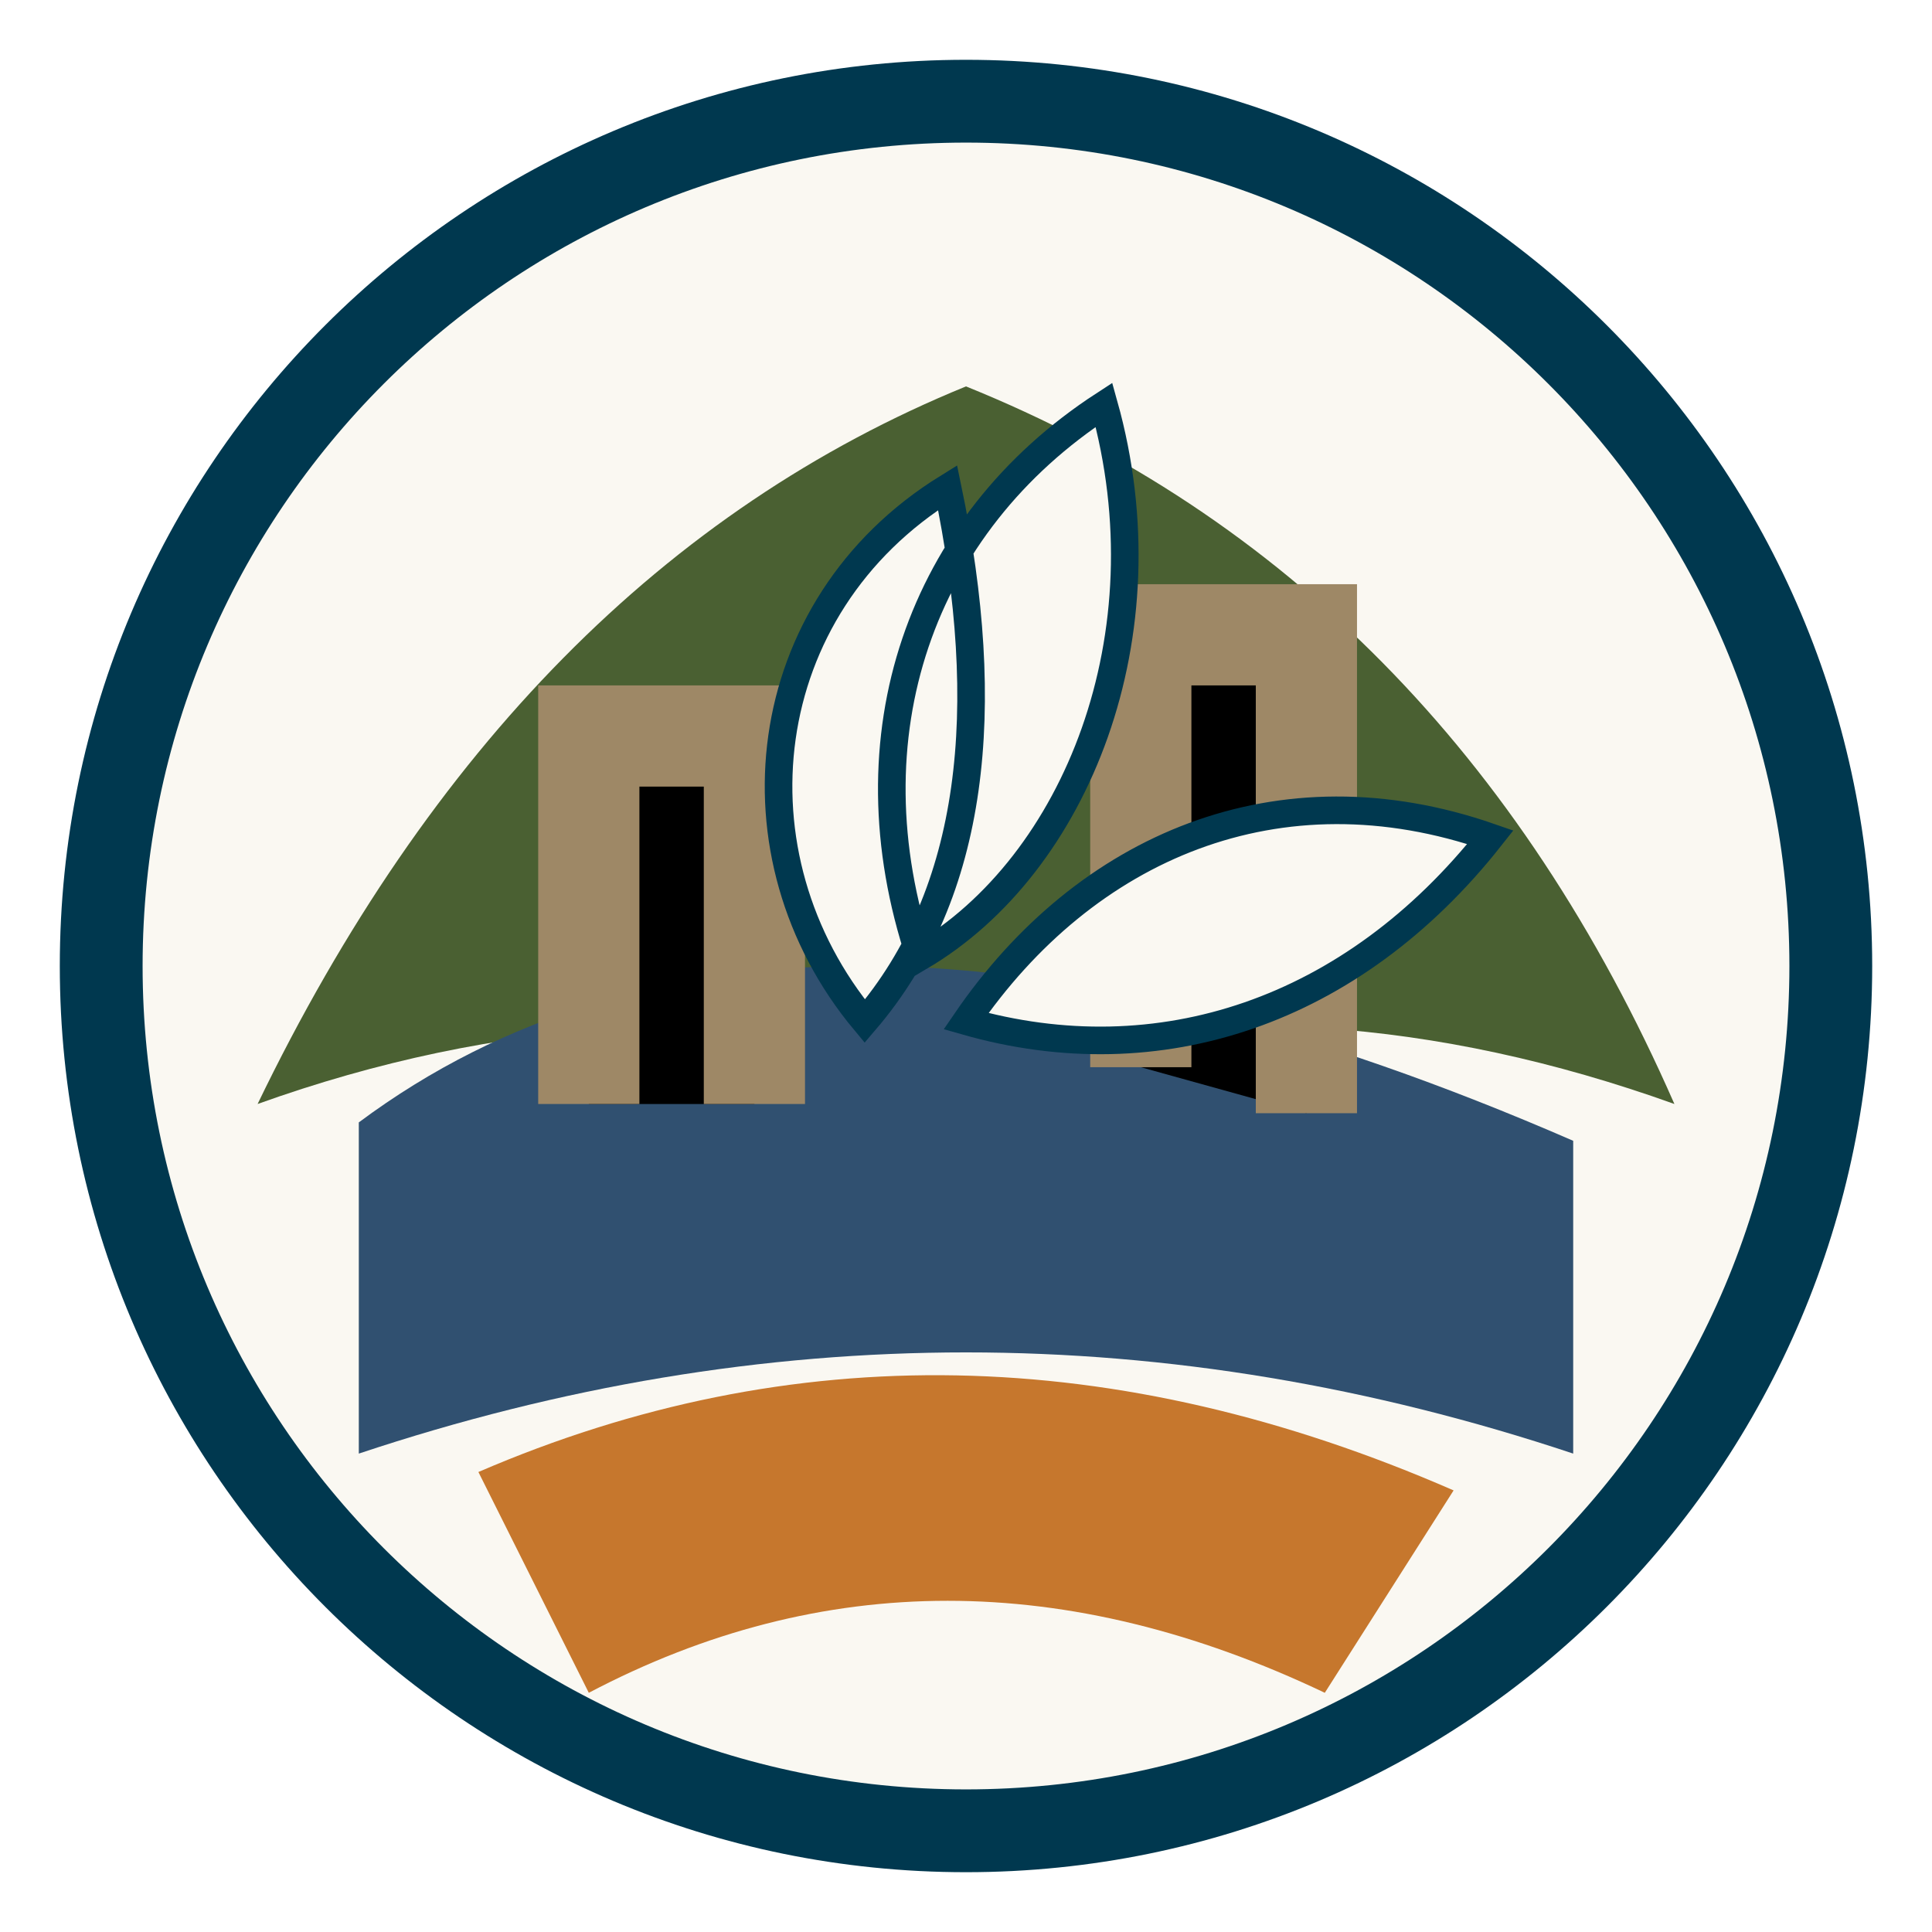
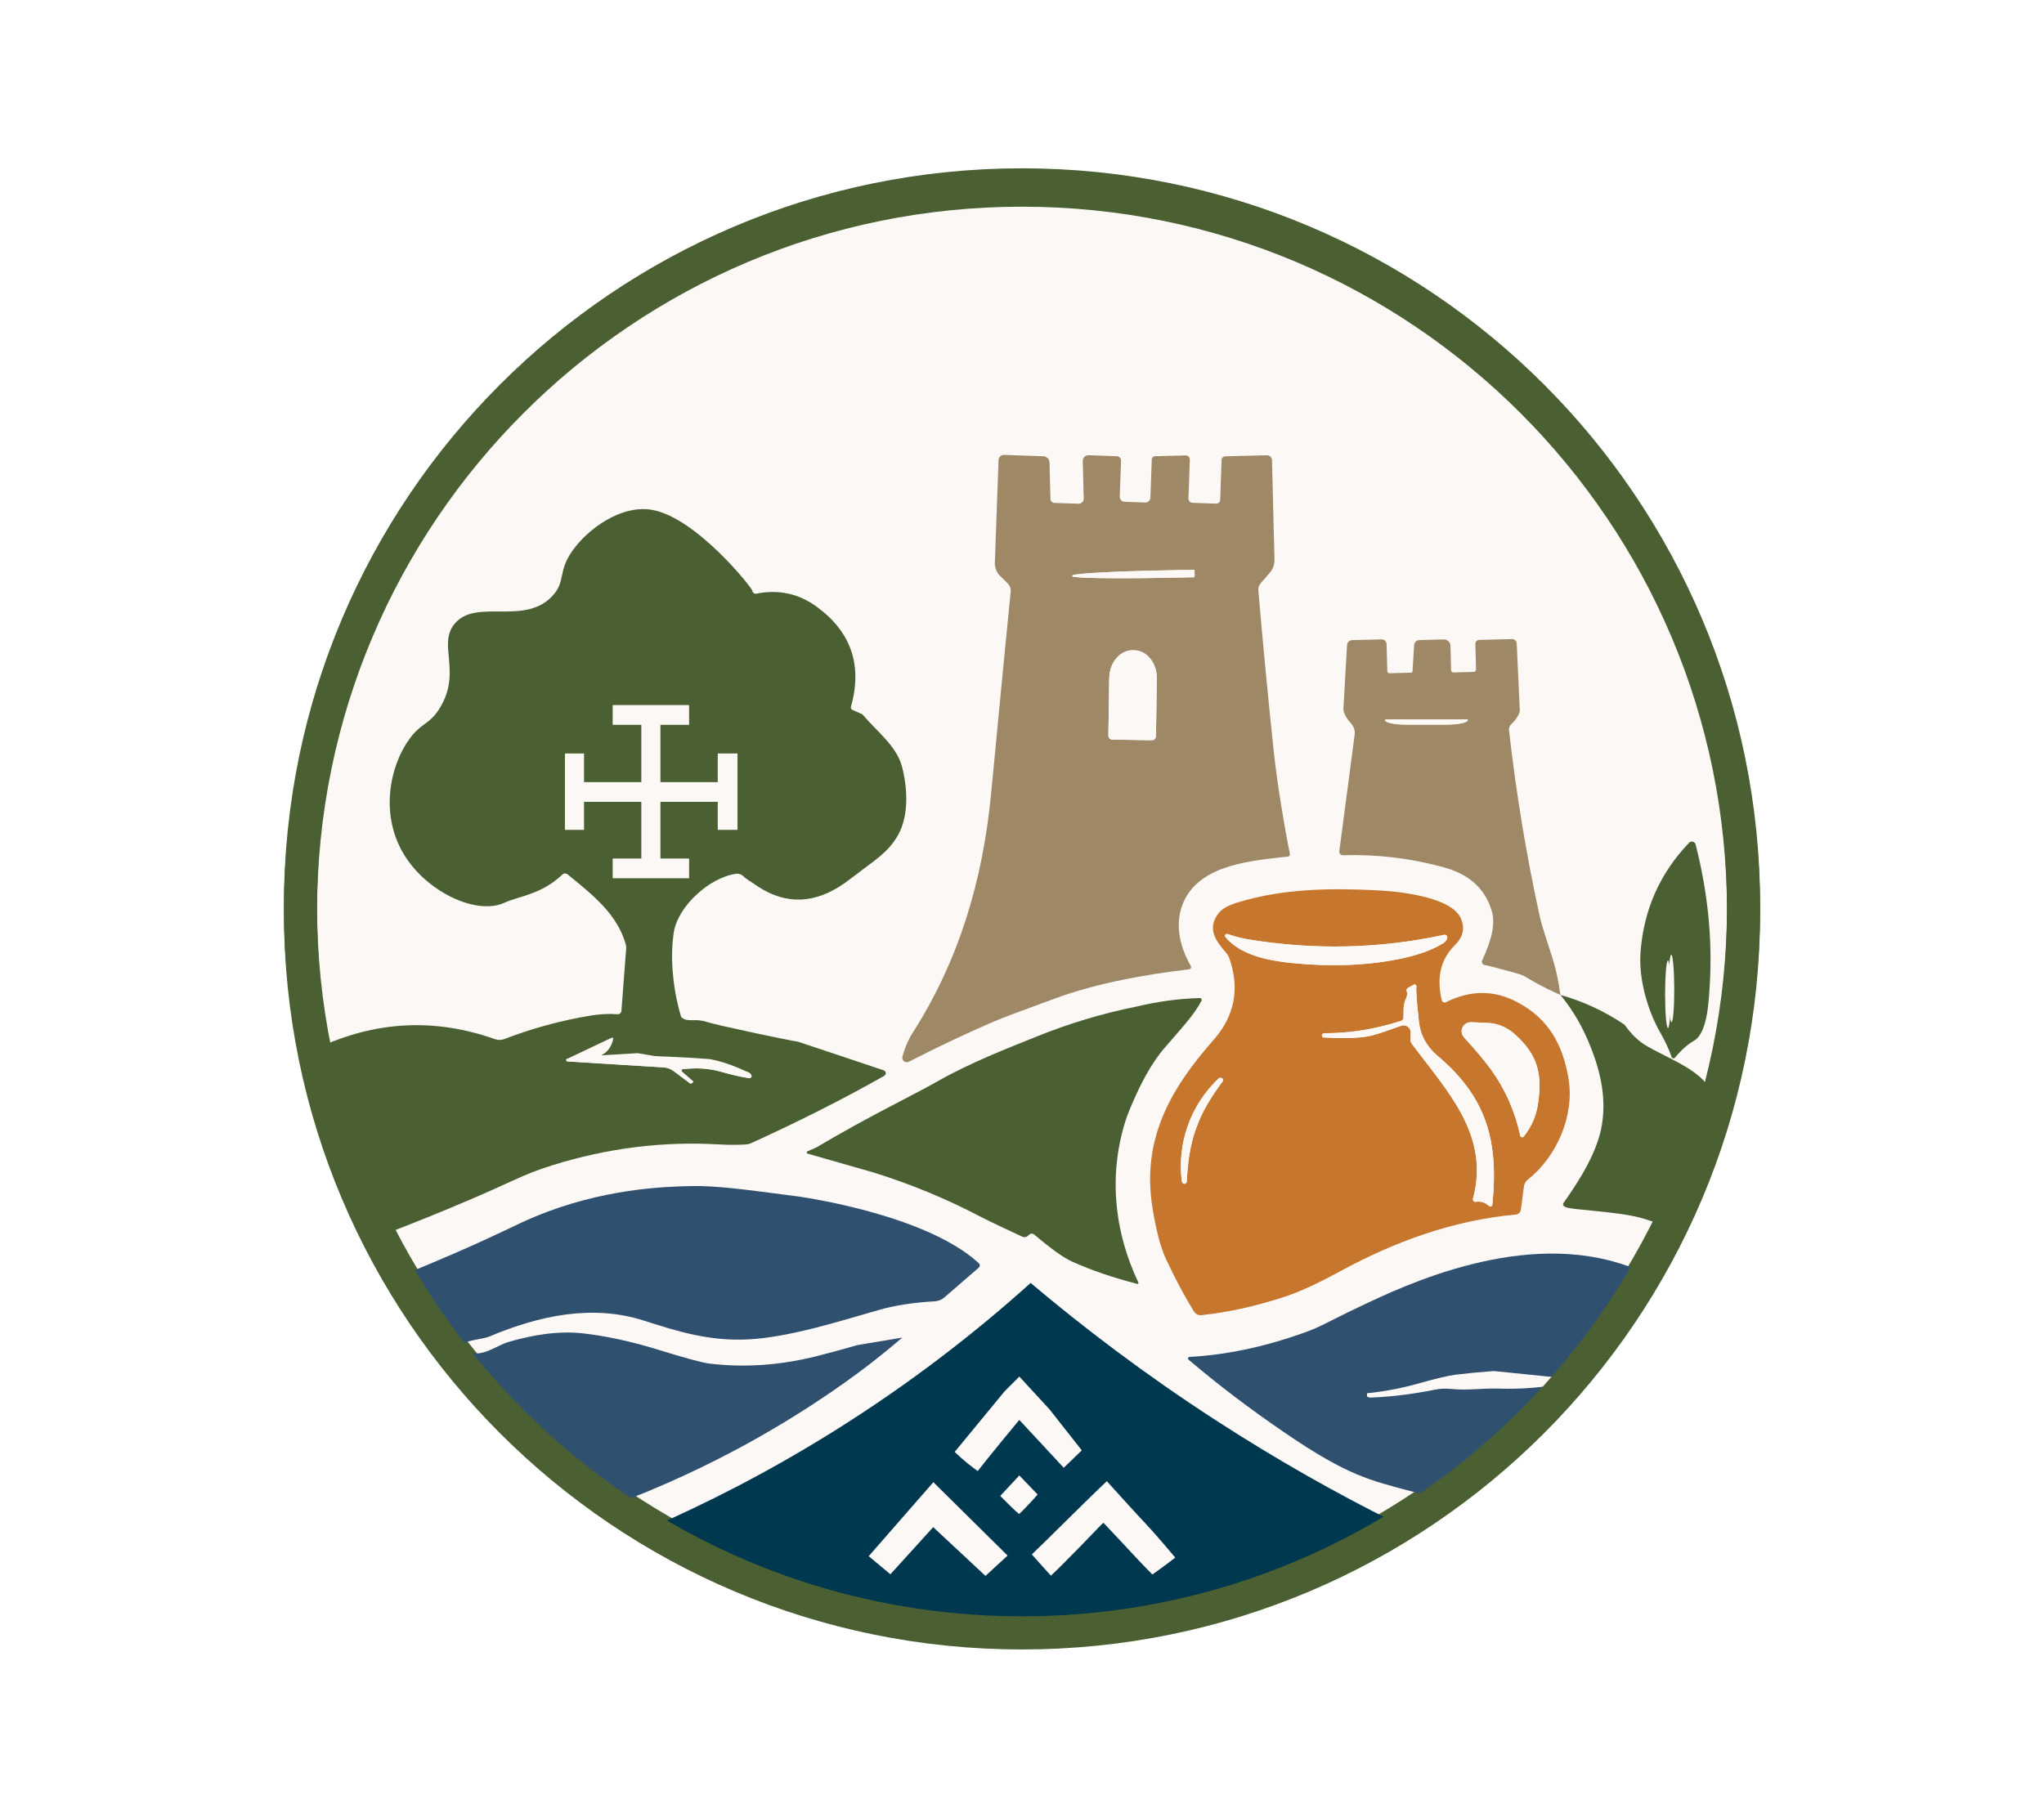
- <svg xmlns="http://www.w3.org/2000/svg" viewBox="0 0 210 210">
-   <circle cx="105" cy="105" r="94" fill="#FAF8F2" stroke="#00384F" stroke-width="9" />
-   <path d="M28 120Q56 62 105 42Q157 63 182 120Q143 106 107 115Q67 106 28 120Z" fill="#4A6032" />
-   <path d="M39 122Q86 87 171 124V158Q105 136 39 158Z" fill="#305070" />
-   <path d="M52 160Q103 138 158 162L144 184Q102 164 64 184Z" fill="#C6772D" />
-   <path d="M64 120V80H82V120M124 116V69H142V121" stroke="#9E8866" stroke-width="11" />
-   <path d="M94 111C79 93 82 66 103 53C108 77 106 97 94 111ZM105 111C118 92 139 83 162 91C147 110 126 117 105 111ZM100 104C92 80 100 57 120 44C127 69 117 94 100 104Z" fill="#FAF8F2" stroke="#00384F" stroke-width="3" />
+ <svg xmlns="http://www.w3.org/2000/svg" id="Calque_5" data-name="Calque 5" viewBox="0 0 493.55 437.77">
+   <defs>
+     <style>
+       .cls-1 {
+         fill: #4a6032;
+       }
+ 
+       .cls-2 {
+         fill: none;
+       }
+ 
+       .cls-2, .cls-3 {
+         stroke: #4a6032;
+         stroke-miterlimit: 10;
+         stroke-width: 8px;
+       }
+ 
+       .cls-4 {
+         fill: #305070;
+       }
+ 
+       .cls-5, .cls-3 {
+         fill: #fbf8f5;
+       }
+ 
+       .cls-6 {
+         fill: #c6772d;
+       }
+ 
+       .cls-7 {
+         fill: #00384f;
+       }
+ 
+       .cls-8 {
+         fill: #9e8866;
+       }
+     </style>
+   </defs>
+   <circle class="cls-3" cx="246.78" cy="218.88" r="174.23" />
+   <path class="cls-1" d="M75.75,252.99s0,.08.06.16c.08.13.23.21.39.19.04,0,.08-.02.12-.04,14.17-6.73,28.57-7.5,43.2-2.32.73.26,1.53.25,2.26-.03,6.83-2.62,13.79-4.51,20.88-5.67,2.27-.37,4.42-.47,6.44-.32.48.04.91-.33.95-.82h0l1.15-15.05c.03-.3,0-.61-.08-.9-2.03-7.49-8.19-12.18-14.06-17.01-.37-.31-.91-.29-1.26.04-5.17,4.89-10.45,5.17-13.97,6.8-6.54,3.04-18.14-2.26-23.83-10.92-6.56-9.96-3.85-22.18.87-28.64,2.97-4.07,4.93-3.39,7.47-7.69,5.12-8.68-.71-15.07,3.42-20.1,5.17-6.28,16.86.58,23.64-6.75,3.23-3.49,1.26-5.78,4.75-10.8,3.66-5.27,11.78-11.31,19.34-9.97,10.6,1.88,24.11,18.8,24.19,19.55.05.43.43.74.86.69.02,0,.05,0,.07,0,5.39-1.09,10.28-.03,14.66,3.19,8.28,6.08,11.01,14.13,8.2,24.14-.08.29.06.59.33.72l2.46,1.1c3.39,4.06,8.24,7.62,9.54,12.62,1.32,5.06,1.71,11.63-.88,16.39-2.42,4.43-6.2,6.52-9.88,9.44l-3.04,2.27c-7.11,5.01-14.05,5.33-20.83.95-2.17-1.41-3.36-2.24-3.59-2.49-.47-.52-1.17-.77-1.86-.68-6.41.88-14.23,7.94-15.07,14.43-.46,3.52-.52,6.5-.06,10.81.42,3.91,1.21,7.11,1.87,9.32.05.05.16.16.32.28,1.25.94,2.65.2,5.02.7.28.06.08.03,1.21.34,0,0,1.67.46,3.41.85,12.51,2.82,18.39,3.86,18.39,3.86,0,0,15.21,5.05,20.58,6.88.38.13.59.54.46.92-.06.17-.18.31-.33.4-9.63,5.47-20.36,10.89-32.17,16.28-.39.17-.81.27-1.23.3-2.16.12-4.31.12-6.44,0-13.61-.81-27.07.88-40.38,5.05-7.91,2.48-8.72,3.71-24.96,10.45-7.24,3.01-13.23,5.32-17.17,6.81-7.52-22.42-15.36-45.78-15.4-45.72h-.02ZM147.8,250.6c-2.9,3.99-6.28,4.41-10.75,5.1-.18,0-.32.16-.32.35,0,.18.16.32.35.32l23.14,1.43c.89.05,1.75.37,2.47.91l4.04,3.02s.04.01.06,0l.44-.24c.12-.07.16-.21.1-.32,0-.02-.03-.04-.05-.06l-2.6-2.26c-.15-.13-.16-.36-.03-.51.06-.07.14-.11.22-.11,3.07-.34,6.05-.28,9.22.62,2.57.74,4.84,1.26,6.8,1.55.27.04.53-.13.58-.38,0-.08,0-.16-.02-.23-.04-.1-.08-.2-.14-.29-.13-.2-.55-.48-.63-.51-.43-.2-11.55-2.12-26.74-4.63l-8.67.52s-.04,0-.05-.03c0-.02,0-.04.03-.05.37-.19.8-.47,1.23-.87,1.2-1.15,1.52-2.56,1.62-3.18-.1-.05-.2-.09-.3-.14h0Z" />
+   <path class="cls-8" d="M287.54,233.31c.15.26.05.59-.21.74-.06.03-.13.06-.19.06-10.2,1.2-21.93,3.2-32.48,7.07-8.06,2.95-12.93,4.79-14.61,5.51-6.44,2.77-13.31,6.01-20.61,9.74-.53.27-1.18.06-1.45-.47-.12-.24-.15-.51-.08-.76.58-2.17,1.43-4.14,2.55-5.89,11.18-17.54,16.87-36.85,18.86-57.66,2.33-24.45,3.91-40.71,4.73-48.79.07-.7-.18-1.39-.67-1.89l-1.92-1.91c-.83-.83-1.28-1.97-1.24-3.15l.89-24.79c.02-.71.62-1.27,1.33-1.25h0l9.5.33c.82.03,1.46.69,1.48,1.5l.22,8.8c.02.52.43.94.95.96l5.82.2c.67.03,1.24-.5,1.27-1.18v-.08l-.23-9.08c-.02-.74.57-1.35,1.31-1.37h.08l6.83.24c.59.02,1.04.51,1.02,1.1h0l-.31,8.68c-.02.65.49,1.2,1.14,1.22h0l5.01.18c.66.03,1.22-.49,1.25-1.16h0l.33-9.24c.01-.43.36-.77.79-.78l7.39-.19c.54-.02.99.41,1.01.96v.07l-.33,9.35c-.02.57.42,1.04.98,1.06l5.72.2c.51.02.94-.39.96-.9h0l.34-9.66c.02-.48.4-.86.88-.87l10.04-.25c.67-.02,1.23.51,1.25,1.18h0l.6,24.01c.03,1.18-.38,2.33-1.16,3.22l-2.15,2.46c-.43.5-.64,1.15-.59,1.8,1.12,13.03,2.37,26.06,3.75,39.1.79,7.43,2.73,19.09,3.87,24.48.06.31-.14.61-.44.67h-.05c-8.34.94-20.61,1.8-24.9,10.37-2.6,5.2-1.43,10.98,1.46,16.05h0ZM288.46,139.2l-.03-1.36c0-.12-.1-.22-.22-.22h0l-7.32.14c-12.11.23-21.93.78-21.94,1.22v.2c-.02.44,9.79.61,21.92.38h.06l7.31-.14c.12,0,.22-.1.22-.22ZM268.59,178.63l9.54.15c.54,0,.98-.42.99-.96l.22-13.9c.06-3.74-2.39-6.82-5.48-6.87h-.32c-3.09-.05-5.64,2.94-5.7,6.69h0l-.21,13.9c0,.54.42.98.96.99h0Z" />
+   <path class="cls-5" d="M288.46,139.2c0,.12-.1.22-.22.22l-7.31.14c-12.13.23-21.97.06-21.98-.38h0v-.2c.01-.44,9.83-.99,21.94-1.22l7.32-.14c.12,0,.22.1.22.22h0l.03,1.36Z" />
+   <path class="cls-8" d="M376.79,240.3c-.14-.06-.36-.16-.62-.28-7.67-3.49-7.26-4.25-9.88-4.92-1.72-.44-6.69-1.88-7.82-2.03-.42-.06-.71-.44-.65-.85,0-.07.03-.15.06-.22,1.63-3.57,3.44-8.19,2.35-11.9-1.78-6.02-6.04-9.13-11.93-10.72-7.91-2.13-15.93-3.07-24.05-2.82-.46,0-.85-.36-.86-.81v-.13l3.71-28.18c.13-.97-.18-1.96-.85-2.68-.99-1.08-1.6-2.12-1.83-3.13-.03-.13-.05-.27-.04-.4l.88-15.41c.04-.67.59-1.21,1.26-1.22l7.08-.17c.65-.02,1.19.49,1.21,1.14h0s.17,6.53.17,6.53c0,.28.24.51.52.5h0l5.21-.13c.19,0,.35-.15.36-.34l.39-6.32c.04-.67.59-1.21,1.26-1.22l5.9-.15c.87-.02,1.59.66,1.61,1.52h0l.15,5.89c0,.31.26.57.58.56h.01l4.87-.12c.32,0,.58-.27.57-.59h0l-.16-6.19c-.01-.52.39-.94.91-.96l7.95-.2c.6,0,1.09.45,1.12,1.05l.74,16.1c.01.22-.02.44-.1.64-.39,1.02-1.03,1.93-1.92,2.74-.43.38-.64.95-.58,1.51,1.75,15.42,4.24,30.5,7.49,45.25.28,1.27,1.19,4.23,2.72,8.88,1.03,3.11,1.76,6.37,2.2,9.78h.01ZM354.31,173.76h-19.78c-.06,0-.11.05-.11.11v.04c0,.6,2.2,1.09,4.92,1.09h10.16c2.72,0,4.92-.49,4.92-1.09h0v-.04c0-.06-.05-.11-.11-.11h0Z" />
+   <path class="cls-5" d="M268.59,178.63c-.54,0-.97-.45-.96-.99l.21-13.9c.06-3.74,2.61-6.74,5.7-6.69h.32c3.09.05,5.54,3.13,5.48,6.87l-.22,13.9c-.01.54-.45.97-.99.96l-9.54-.15h0Z" />
+   <path class="cls-5" d="M354.31,173.76c.06,0,.11.05.11.11h0v.04c0,.6-2.2,1.09-4.92,1.09h-10.16c-2.72,0-4.92-.49-4.92-1.09h0v-.04c0-.06.05-.11.11-.11h19.78Z" />
+   <path class="cls-1" d="M409.43,203.96c2.95,11.55,4.08,22.86,3.41,33.93-.2,3.23-.45,11.53-3.76,13.44-1.59.91-3.14,2.29-4.65,4.13-.16.19-.44.22-.63.06-.06-.05-.11-.12-.14-.19-.72-1.99-1.6-3.89-2.64-5.7-3.27-5.67-5.37-13.28-4.89-19.7.78-10.25,4.69-19.04,11.72-26.39.35-.37.94-.38,1.32-.03.13.12.22.28.26.45h0ZM403.55,230.58c-.38,0-.68,3.65-.66,8.15h0c.02,4.5.34,8.15.72,8.15s.68-3.65.66-8.15h0c-.02-4.5-.34-8.15-.72-8.15Z" />
+   <path class="cls-6" d="M348.13,241.58c.1.39.48.62.86.53.05,0,.11-.03.16-.06,5.88-2.95,11.61-2.96,17.18-.03,7.59,3.98,11.05,10.29,12.42,18.56,1.48,8.99-2.95,18.9-9.82,24.3-.52.4-.86,1-.95,1.65l-.74,5.63c-.08.63-.59,1.12-1.23,1.18-15.17,1.38-29.31,6.56-42.52,13.76-5.35,2.91-9.72,4.92-13.13,6.04-7.05,2.32-13.8,3.82-20.26,4.5-.71.07-1.41-.27-1.8-.88-2.11-3.37-4.35-7.56-6.72-12.59-1.29-2.73-2.38-6.81-3.27-12.25-2.73-16.63,4.18-28.78,14.73-40.77,5.09-5.78,6.36-12.35,3.8-19.71-.15-.44-.38-.84-.68-1.19-2.55-3-4.91-5.92-1.83-9.8.78-.99,2.35-1.84,4.72-2.55,10.75-3.25,21.84-3.45,33.47-2.87,5.06.25,18.05,1.5,20.28,6.9.95,2.3.47,4.39-1.44,6.27-3.47,3.42-4.55,7.88-3.23,13.38ZM296.4,225.59c-.24-.08-.5.05-.58.29-.05.15-.02.32.08.44,3.58,4.33,10.3,5.67,15.66,6.23,9.95,1.02,18.97.65,27.08-1.1,4.09-.89,7.37-2.1,9.82-3.64.65-.4.98-.88,1-1.44,0-.33-.25-.6-.57-.6-.05,0-.1,0-.14,0-15.53,3.36-31.27,3.73-47.24,1.12-1.62-.27-3.32-.7-5.11-1.31h0ZM341.33,237.83l-1.42.82c-.26.15-.37.47-.25.74.22.53.13,1.21-.27,2.05-.66,1.41-.43,3.33-.51,4.4-.02.33-.25.62-.56.72-6.31,2.04-12.52,3.03-18.63,2.98-.13,0-.24.04-.32.13-.14.15-.19.33-.15.52.04.21.21.37.42.38,5.48.3,9.44.12,11.87-.54,1.45-.4,3.73-1.16,6.82-2.29.89-.33,1.87.13,2.2,1.02.08.21.11.43.1.66l-.05,1.52c-.02.45.12.89.39,1.25,8.45,11.33,18.85,21.93,14.7,37.33-.09.32.1.65.42.74.08.02.17.03.26.01,1.19-.21,2.26.13,3.22,1,.19.17.48.16.65-.03.07-.07.11-.17.12-.26,1.53-15-1.14-25.78-13.19-35.95-2.65-2.24-4.16-4.96-4.52-8.16-.54-4.91-.75-7.77-.62-8.57.04-.25-.13-.49-.39-.52-.1-.02-.2,0-.29.05h0ZM367.92,274.5c1.84-2.31,2.98-4.86,3.41-7.66,1.15-7.43.02-12.08-5.64-17.12-1.85-1.65-4.23-2.61-6.71-2.69l-3.77-.14c-1.21-.05-2.23.89-2.27,2.1-.02.58.19,1.15.58,1.58,2.96,3.23,5.17,5.87,6.64,7.94,3.36,4.71,5.67,9.97,6.93,15.79.05.25.3.42.55.37.11-.02.21-.08.28-.17ZM286.83,271.83c-1.51,4.24-2.01,8.67-1.5,13.28.04.36.17.6.39.73.28.15.62.05.77-.22.04-.07.06-.16.07-.24.25-4.59.69-8.49,2.25-12.84,1.55-4.34,3.68-7.65,6.4-11.35.19-.25.13-.6-.12-.79-.07-.05-.15-.09-.24-.1-.25-.04-.5.07-.76.32-3.33,3.24-5.75,6.98-7.26,11.21Z" />
+   <path class="cls-5" d="M296.4,225.59c1.79.61,3.49,1.04,5.11,1.31,15.97,2.61,31.71,2.24,47.24-1.12.31-.07.62.13.7.44.01.05.02.1.01.15-.02.56-.35,1.04-1,1.44-2.45,1.54-5.73,2.75-9.82,3.64-8.11,1.75-17.13,2.12-27.08,1.1-5.36-.56-12.08-1.9-15.66-6.23-.16-.2-.14-.49.06-.65.12-.1.29-.13.44-.08h0Z" />
+   <ellipse class="cls-5" cx="402.75" cy="240.14" rx=".69" ry="8.15" />
+   <path class="cls-5" d="M342.01,238.3c-.13.8.08,3.66.62,8.57.36,3.2,1.87,5.92,4.52,8.16,12.05,10.17,14.72,20.95,13.19,35.95-.03.25-.25.44-.51.41-.1-.01-.19-.05-.26-.12-.96-.87-2.03-1.21-3.22-1-.33.06-.64-.16-.69-.49-.01-.09-.01-.18.01-.26,4.15-15.4-6.25-26-14.7-37.33-.27-.36-.41-.8-.39-1.25l.05-1.52c.03-.95-.7-1.75-1.65-1.78-.22,0-.44.03-.65.1-3.09,1.13-5.37,1.89-6.82,2.29-2.43.66-6.39.84-11.87.54-.21,0-.38-.17-.42-.38-.04-.19,0-.37.15-.52.08-.09.19-.13.32-.13,6.11.05,12.32-.94,18.63-2.98.31-.1.54-.39.56-.72.08-1.07-.15-2.99.51-4.4.4-.84.49-1.52.27-2.05-.12-.27,0-.59.25-.74l1.42-.82c.22-.12.5-.05.63.18.05.09.07.19.05.29h0Z" />
+   <path class="cls-1" d="M376.79,240.3c5.58,1.58,10.75,3.98,15.5,7.21.65.92,1.29,1.72,1.93,2.4,0,0,.87.9,1.88,1.7,3.94,3.08,15.79,6.74,16.93,12.35.08.39-.16,1.49-.63,3.67-1.59,7.35-4.03,12.94-5.36,15.72-1.45,3.03-1.62,2.85-2.5,5.02-1.59,3.93-1.52,5.79-3.01,6.64-1.37.78-2.58-.15-5.47-.91-5.84-1.54-16.41-1.86-17.94-2.53-.17-.07-.68-.28-.7-.64,0-.15.04-.3.13-.42,3.79-5.35,8.22-12.31,9.27-18.93,1.16-7.29-.71-14.02-3.45-20.43-2.09-4.88-4.66-8.5-6.58-10.85h0Z" />
+   <path class="cls-5" d="M367.92,274.5c-.16.2-.46.24-.66.08-.09-.07-.15-.17-.17-.28-1.26-5.82-3.57-11.08-6.93-15.79-1.47-2.07-3.68-4.71-6.64-7.94-.82-.89-.77-2.27.11-3.1.43-.4,1-.61,1.58-.58l3.77.14c2.48.08,4.86,1.04,6.71,2.69,5.66,5.04,6.79,9.69,5.64,17.12-.43,2.8-1.57,5.35-3.41,7.66h0Z" />
+   <path class="cls-5" d="M147.8,250.6c0,.49-.1,2.08-1.32,3.32-.42.42-.86.7-1.23.87-.02,0-.04.03-.03.05,0,.02.03.04.05.03,12.58.02,21.91.59,25.81.9,0,0,3.28.26,9.6,3.21.12.06.43.21.63.51.06.09.11.18.14.29.09.24-.05.5-.31.59-.08.03-.17.03-.25.02-1.96-.29-4.23-.81-6.8-1.55-3.17-.9-6.15-.96-9.22-.62-.19.02-.33.19-.31.39,0,.09.05.17.12.23l2.6,2.26c.1.08.1.23,0,.33-.02.02-.04.04-.06.05l-.44.24s-.04.01-.06,0l-4.04-3.02c-.72-.54-1.58-.86-2.47-.91l-23.14-1.43c-.18,0-.34-.13-.35-.32,0-.18.13-.34.32-.35,3.58-1.7,7.17-3.4,10.75-5.1h0Z" />
+   <path class="cls-5" d="M288.81,272.54c-1.56,4.35-2,8.25-2.25,12.84-.01.31-.28.55-.59.53-.09,0-.17-.03-.25-.07-.22-.13-.35-.37-.39-.73-.51-4.61-.01-9.04,1.5-13.28,1.51-4.23,3.93-7.97,7.26-11.21.26-.25.51-.36.76-.32.31.06.52.35.46.66-.02.08-.05.17-.1.23-2.72,3.7-4.85,7.01-6.4,11.35Z" />
+   <path class="cls-1" d="M290.16,241.48c0,.08-.01.16-.05.23-1.69,3.23-4.11,5.82-8.91,11.38-3.19,3.68-6.22,9.2-9.09,16.56-4.55,13.42-3.23,27.46,2.77,40.12.05.11.01.25-.11.3-.05.03-.11.03-.16.02-5.9-1.52-11.16-3.32-15.78-5.41-2.09-.95-5.12-3.12-9.11-6.52-.34-.29-.84-.29-1.17.01l-.4.35c-.37.31-.88.37-1.3.17-3.53-1.67-7.14-3.29-10.44-5.01-8.1-4.23-16.59-7.73-25.48-10.5l-15.91-4.55c-.16-.06-.25-.23-.21-.39.03-.08.09-.15.17-.18l2.1-.91c6.17-3.65,12.47-7.13,18.9-10.45,4.97-2.57,8.5-4.45,10.6-5.65,7.56-4.31,16.85-7.94,23.84-10.75,7.87-3.16,15.85-5.56,23.96-7.18,5.16-1.24,10.27-1.93,15.32-2.07.25,0,.46.19.46.43h0Z" />
+   <path class="cls-4" d="M192.17,288.89s30.77,4.05,44.04,16.07c.41.37.38.69.38.69,0,.1-.04.2-.09.3-.04.08-.1.15-.16.21l-8.33,7.21c-.63.54-1.42.87-2.25.92-5.2.3-9.65.98-13.36,2.04-9.8,2.8-21.82,6.65-31.69,7.16-8.99.46-16.48-1.69-25.05-4.48-12.64-4.1-25.53-1.24-37.46,3.77-1.86.78-6.29.88-6.4,2.18-.07.78,1.4,1.48,1.54,1.54,3.05,1.41,6.54-1.54,9.42-2.38,5.99-1.75,12.12-2.77,18.32-2.05,5.01.58,11.33,1.89,17.57,3.83,6.73,2.09,10.96,3.23,12.7,3.44,8.48,1.01,17.11.41,25.9-1.81,3.29-.83,6.55-1.72,9.78-2.66,3.61-.6,7.23-1.21,10.84-1.81-1.73,1.48-4.15,3.5-7.1,5.81-2.87,2.24-14.06,10.88-30.61,19.95-8.79,4.81-19.9,10.2-33.2,15.09-2.88-1.46-6.93-3.7-11.46-6.9-9.89-6.99-15.79-14.14-21.59-21.26-5.2-6.39-11.79-15.42-18.18-27.18,3.17-1.28,7.97-3.25,13.77-5.76,12.17-5.28,14.54-6.81,19.53-8.9,16.45-6.88,31.53-7.32,37.88-7.45,5.83-.12,12.31.73,25.26,2.44h0Z" />
+   <path class="cls-4" d="M393.34,305.9c1.89.69,3.36,1.37,4.14,1.74-4.77,8.54-11.69,19.09-21.53,29.91-9.87,10.85-19.75,18.75-27.81,24.32-1.72-.32-4.2-.84-7.15-1.63-10.1-2.7-15.38-3.7-30.71-14.17-8.57-5.85-16.33-11.75-23.3-17.7-.15-.13-.17-.37-.04-.52.07-.08.16-.12.26-.13,8.63-.45,17.65-2.32,27.04-5.61,4.85-1.7,5.46-2.42,13.85-6.42,11.01-5.26,39.96-19.07,65.25-9.8h0Z" />
+   <path class="cls-5" d="M377.79,332.87c.31-.07.6-.03.89.1.23.09.33.35.24.57,0,0,0,.02-.01.03l-.17.36c-5.57,1.15-11.18,1.63-16.82,1.45-4.11-.13-7.59.49-11.52.08-1.39-.14-2.73-.08-4.02.19-5.21,1.06-10.32,1.69-15.35,1.9-.34.01-.66-.08-.96-.27l.02-.78c4.08-.41,8.09-1.16,12.04-2.26,4.6-1.29,7.71-2.03,9.32-2.22,2.99-.36,5.99-.65,8.99-.87.17-.01.33,0,.5.01l16.85,1.71Z" />
+   <path class="cls-5" d="M249,332.18l12.79,14.87c.46.54.45,1.33,0,1.86l-3.4,3.89c-.4.45-1.09.5-1.54.1-.04-.03-.07-.07-.1-.1l-7.89-9.11c-.4-.46-1.09-.51-1.55-.11-.04.03-.07.07-.11.11l-8,9.16c-.42.47-1.13.52-1.6.1-.02-.01-.03-.03-.05-.04l-3.33-3.32c-.52-.52-.55-1.36-.06-1.92l13.64-15.53,1.21.04h0Z" />
+   <path class="cls-5" d="M279.12,372.08l-2.91,2.55c-.24.2-.59.2-.81-.01l-2.63-2.42-6.26-6.62c-.22-.24-.59-.26-.83-.04l-.02.02-9.21,9.22c-.44.44-1.16.44-1.6,0h0l-3.17-3.17c-.47-.46-.47-1.22,0-1.68h0l14.56-14.56c.34-.34.89-.33,1.23,0l.04.04,12.61,14.56c.22.25.26.61.1.9-.25.46-.61.86-1.1,1.21h0Z" />
+   <path id="LOGO" class="cls-7" d="M301.93,386.78c-12.44,3.71-29.75,7.49-50.62,7.89-19.69.37-36.26-2.39-48.46-5.36-15.43-6.69-30.87-13.38-46.3-20.08,13.4-5.83,28.42-13.38,44.22-23.21,19.43-12.09,35.38-24.72,48.09-36.16,12.62,10.66,27.45,21.97,44.58,33.08,15.06,9.77,29.49,17.83,42.8,24.48-11.44,6.45-22.87,12.91-34.31,19.36h0ZM230.52,350.68c2.31,2.21,4.51,3.89,5.57,4.61,2.21-2.88,9.17-11.34,9.51-11.72l.53-.62,10.57,11.38.19.14,4.32-4.18-7.78-9.89-7.3-7.93-3.55,3.55-12.06,14.65h0ZM246.13,356.35l-4.61,4.95c.96.91,3.07,3.17,4.56,4.37.96-.86,3.17-3.22,4.47-4.71l-4.42-4.61h0ZM243.29,375.7l-17.92-17.72-15.61,17.87,5.24,4.37,10.33-11.38,12.63,11.77,5.33-4.9h0ZM278.26,380.27c.96-.67,3.31-2.35,5.52-4.08-1.25-1.49-4.76-5.67-7.35-8.41-1.92-2.02-7.49-8.17-9.17-10.04-4.42,4.13-15.27,15.03-18.11,17.68,1.54,1.78,3.65,4.08,4.61,5.14,3.27-3.03,12.06-12.2,12.15-12.3l.53-.48s2.83,3.03,3.84,4.08c3.31,3.55,5.33,5.76,7.97,8.41" />
+   <circle class="cls-2" cx="246.78" cy="220.15" r="174.23" />
+   <path id="Croix_Potencée" data-name="Croix Potencée" class="cls-5" d="M147.94,207.35v4.77h18.45v-4.77h-6.92v-13.69h13.84v6.77h4.77v-18.45h-4.77v6.92h-13.84v-13.84h6.92v-4.77h-18.45v4.77h6.92v13.84h-13.84v-6.92h-4.61v18.45h4.61v-6.77h13.84v13.69h-6.92Z" />
</svg>
